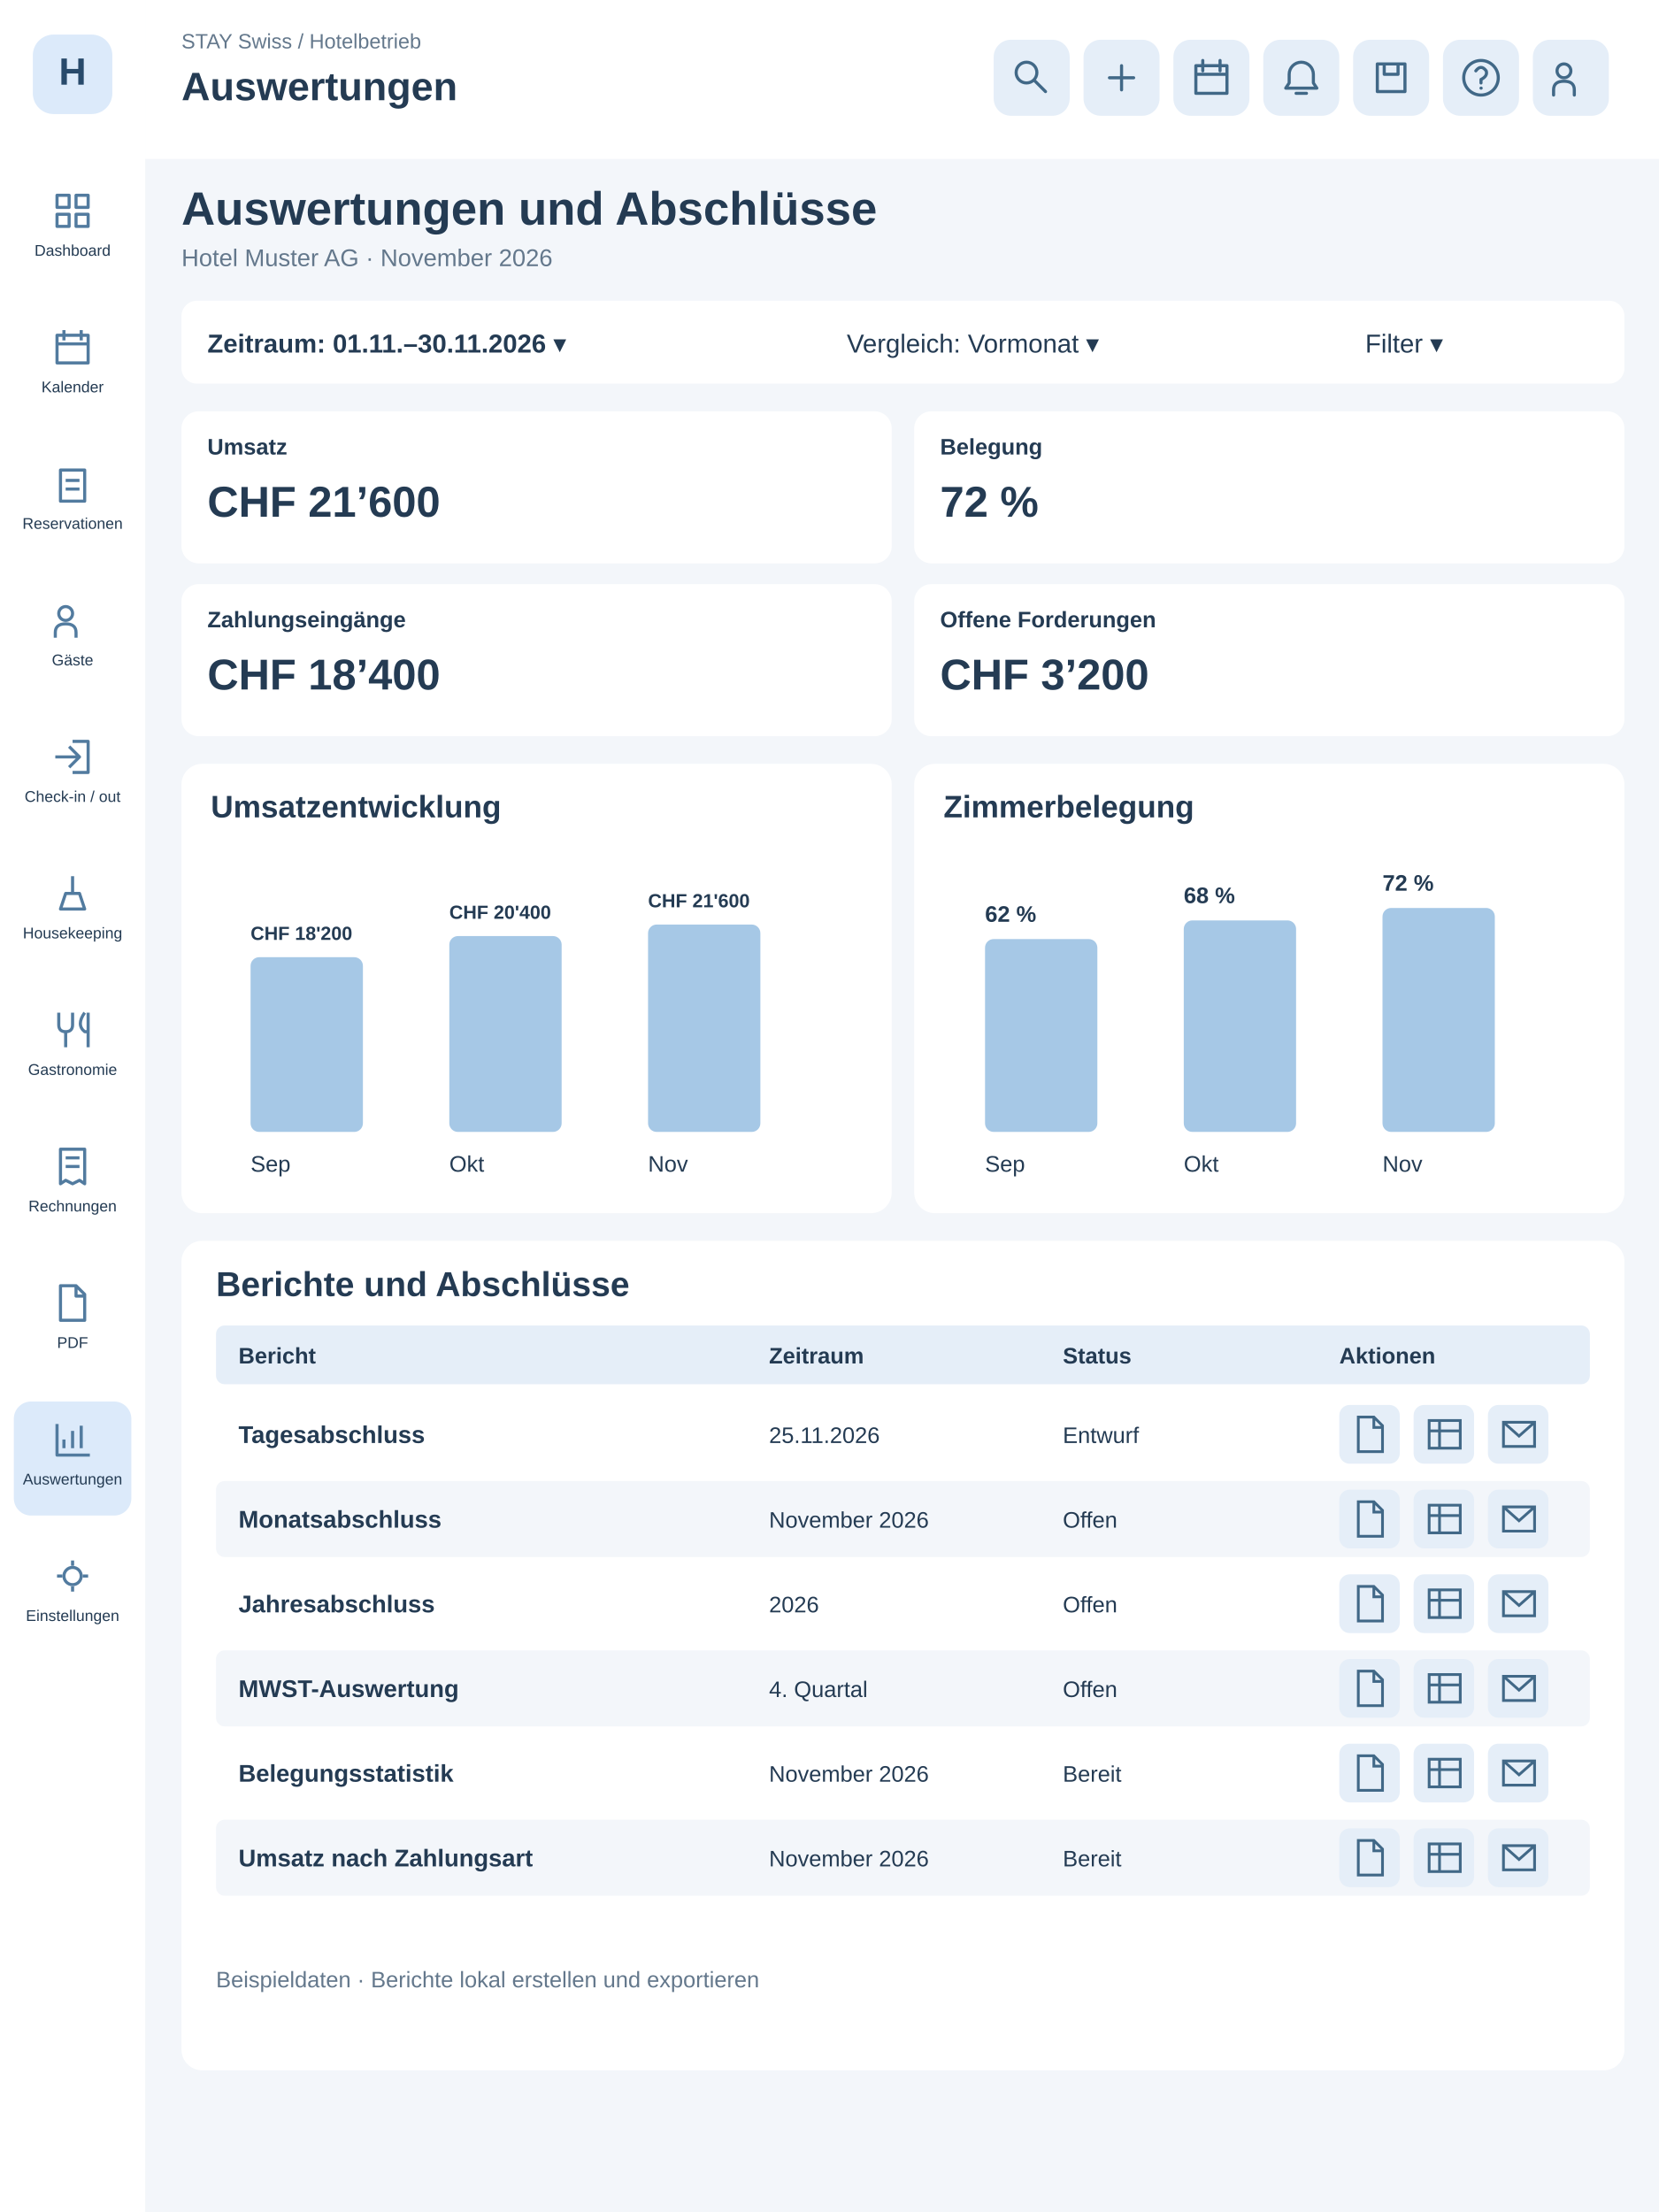
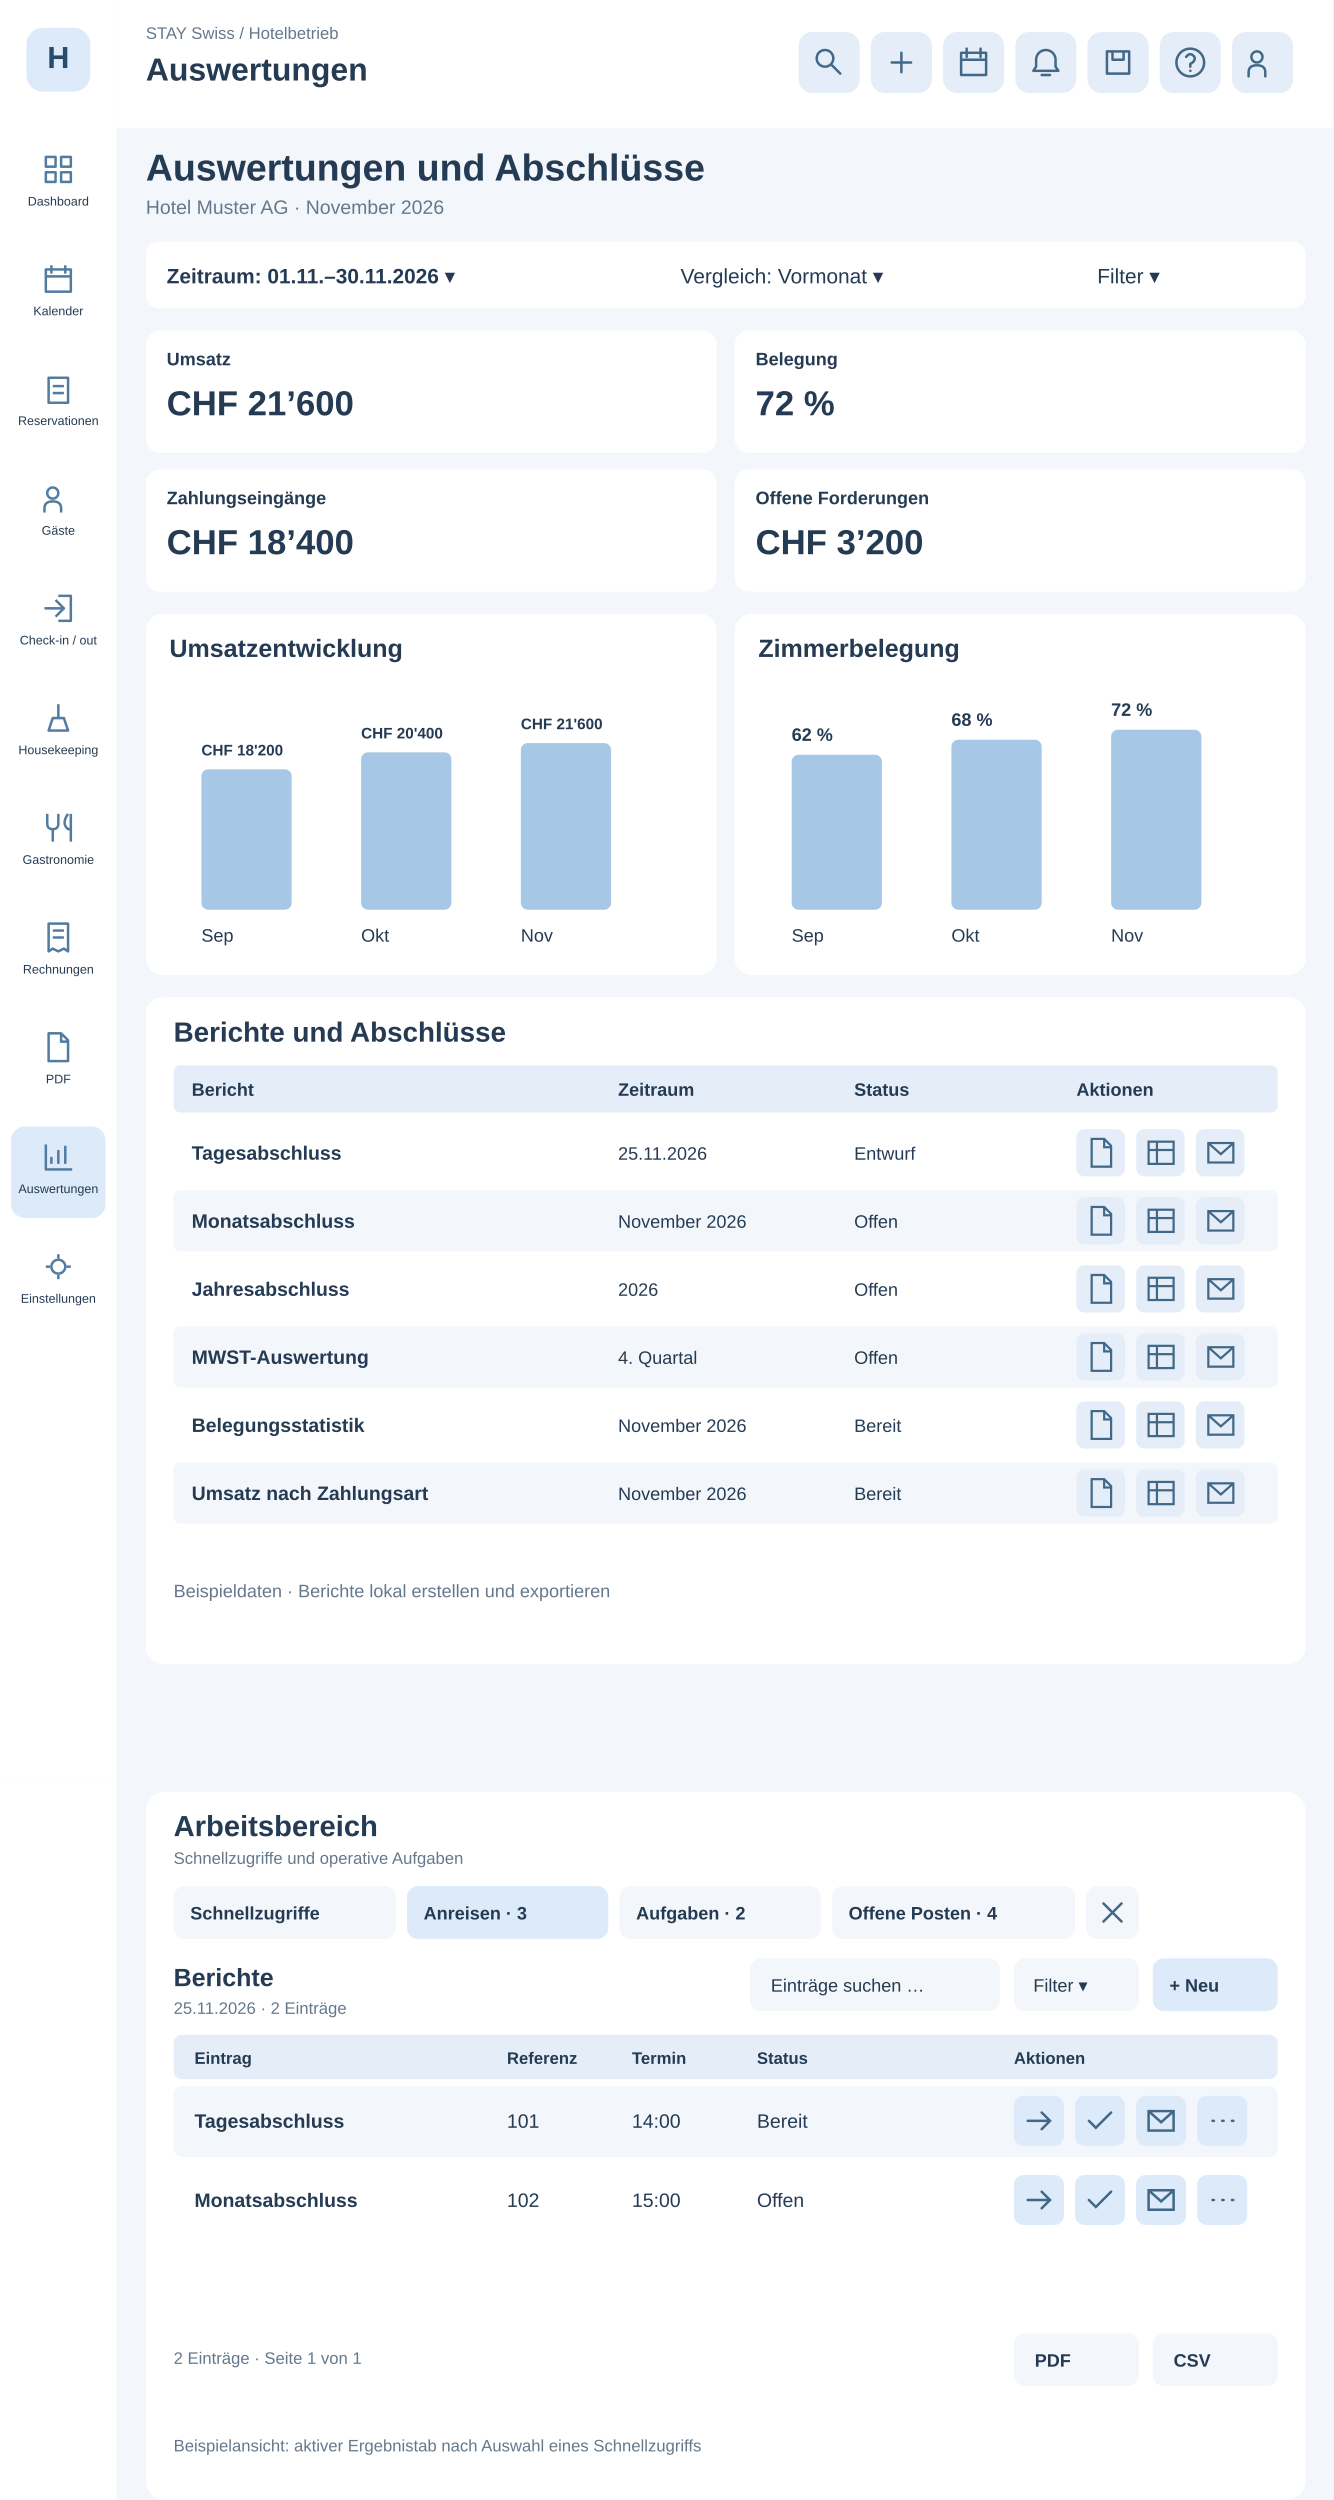
- <svg xmlns="http://www.w3.org/2000/svg" width="960" height="1280" viewBox="0 0 960 1280">
+ <svg xmlns="http://www.w3.org/2000/svg" width="960" height="1800" viewBox="0 0 960 1800">
  <style>.nav:hover rect,.quick:hover rect{fill:#c5dff4}</style>
  <rect width="960" height="1280" fill="#f3f6fa" />
  <rect width="84" height="1280" fill="#fff" />
  <rect x="19" y="20" width="46" height="46" rx="12" fill="#dceafa" />
  <text x="42" y="49" text-anchor="middle" font-family="Arial" font-weight="700" font-size="22" fill="#284a6b">H</text>
  <g class="nav" tabindex="0">
    <rect x="8" y="100" width="68" height="66" rx="10" fill="#fff" />
    <g transform="translate(30,110)" stroke="#527b9f" stroke-width="1.8" fill="none" stroke-linejoin="round">
      <path d="M3 3h7v7H3zM14 3h7v7h-7zM3 14h7v7H3zM14 14h7v7h-7z" />
    </g>
    <text x="42" y="148" text-anchor="middle" font-family="Arial" font-size="9" fill="#243b53">Dashboard</text>
  </g>
  <g class="nav" tabindex="0">
    <rect x="8" y="179" width="68" height="66" rx="10" fill="#fff" />
    <g transform="translate(30,189)" stroke="#527b9f" stroke-width="1.8" fill="none" stroke-linejoin="round">
      <path d="M3 5h18v16H3zM7 2v6M17 2v6M3 10h18" />
    </g>
    <text x="42" y="227" text-anchor="middle" font-family="Arial" font-size="9" fill="#243b53">Kalender</text>
  </g>
  <g class="nav" tabindex="0">
    <rect x="8" y="258" width="68" height="66" rx="10" fill="#fff" />
    <g transform="translate(30,268)" stroke="#527b9f" stroke-width="1.8" fill="none" stroke-linejoin="round">
      <path d="M5 4h14v18H5zM8 10h8M8 15h8" />
    </g>
    <text x="42" y="306" text-anchor="middle" font-family="Arial" font-size="9" fill="#243b53">Reservationen</text>
  </g>
  <g class="nav" tabindex="0">
    <rect x="8" y="337" width="68" height="66" rx="10" fill="#fff" />
    <g transform="translate(30,347)" stroke="#527b9f" stroke-width="1.8" fill="none" stroke-linejoin="round">
      <path d="M8 12a4 4 0 1 0 0-8a4 4 0 1 0 0 8M2 22v-3q0-5 6-5t6 5v3" />
    </g>
    <text x="42" y="385" text-anchor="middle" font-family="Arial" font-size="9" fill="#243b53">Gäste</text>
  </g>
  <g class="nav" tabindex="0">
    <rect x="8" y="416" width="68" height="66" rx="10" fill="#fff" />
    <g transform="translate(30,426)" stroke="#527b9f" stroke-width="1.8" fill="none" stroke-linejoin="round">
      <path d="M12 3h9v18h-9M2 12h14M10 6l6 6-6 6" />
    </g>
    <text x="42" y="464" text-anchor="middle" font-family="Arial" font-size="9" fill="#243b53">Check-in / out</text>
  </g>
  <g class="nav" tabindex="0">
    <rect x="8" y="495" width="68" height="66" rx="10" fill="#fff" />
    <g transform="translate(30,505)" stroke="#527b9f" stroke-width="1.8" fill="none" stroke-linejoin="round">
      <path d="M5 21h14l-3-9H8zM12 12V2" />
    </g>
    <text x="42" y="543" text-anchor="middle" font-family="Arial" font-size="9" fill="#243b53">Housekeeping</text>
  </g>
  <g class="nav" tabindex="0">
    <rect x="8" y="574" width="68" height="66" rx="10" fill="#fff" />
    <g transform="translate(30,584)" stroke="#527b9f" stroke-width="1.8" fill="none" stroke-linejoin="round">
      <path d="M4 2v7q0 4 4 4t4-4V2M8 13v9M19 2q-5 7 0 11h2M21 2v20" />
    </g>
    <text x="42" y="622" text-anchor="middle" font-family="Arial" font-size="9" fill="#243b53">Gastronomie</text>
  </g>
  <g class="nav" tabindex="0">
    <rect x="8" y="653" width="68" height="66" rx="10" fill="#fff" />
    <g transform="translate(30,663)" stroke="#527b9f" stroke-width="1.8" fill="none" stroke-linejoin="round">
      <path d="M5 2h14v20l-3-2-4 2-4-2-3 2zM8 7h8M8 12h8" />
    </g>
    <text x="42" y="701" text-anchor="middle" font-family="Arial" font-size="9" fill="#243b53">Rechnungen</text>
  </g>
  <g class="nav" tabindex="0">
    <rect x="8" y="732" width="68" height="66" rx="10" fill="#fff" />
    <g transform="translate(30,742)" stroke="#527b9f" stroke-width="1.8" fill="none" stroke-linejoin="round">
      <path d="M5 2h9l5 5v15H5zM14 2v6h5" />
    </g>
    <text x="42" y="780" text-anchor="middle" font-family="Arial" font-size="9" fill="#243b53">PDF</text>
  </g>
  <g class="nav" tabindex="0">
    <rect x="8" y="811" width="68" height="66" rx="10" fill="#dceafa" />
    <g transform="translate(30,821)" stroke="#527b9f" stroke-width="1.8" fill="none" stroke-linejoin="round">
      <path d="M3 3v18h19M7 17v-5M12 17V7M17 17V4" />
    </g>
    <text x="42" y="859" text-anchor="middle" font-family="Arial" font-size="9" fill="#243b53">Auswertungen</text>
  </g>
  <g class="nav" tabindex="0">
    <rect x="8" y="890" width="68" height="66" rx="10" fill="#fff" />
    <g transform="translate(30,900)" stroke="#527b9f" stroke-width="1.8" fill="none" stroke-linejoin="round">
      <path d="M12 3v3M12 18v3M3 12h3M18 12h3M12 7a5 5 0 1 0 0 10a5 5 0 1 0 0-10" />
    </g>
    <text x="42" y="938" text-anchor="middle" font-family="Arial" font-size="9" fill="#243b53">Einstellungen</text>
  </g>
  <rect x="84" width="876" height="92" fill="#fff" />
  <text x="105" y="28" font-family="Arial" font-size="12" fill="#64788c">STAY Swiss / Hotelbetrieb</text>
  <text x="105" y="58" font-family="Arial" font-size="23" font-weight="700" fill="#243b53">Auswertungen</text>
  <g class="quick" tabindex="0">
    <rect x="575" y="23" width="44" height="44" rx="10" fill="#e5eef8" />
    <g transform="translate(585,33)" stroke="#416887" stroke-width="1.8" fill="none" stroke-linecap="round" stroke-linejoin="round">
      <path d="M14 14l6 6M15 9a6 6 0 1 0-12 0a6 6 0 1 0 12 0" />
    </g>
  </g>
  <g class="quick" tabindex="0">
    <rect x="627" y="23" width="44" height="44" rx="10" fill="#e5eef8" />
    <g transform="translate(637,33)" stroke="#416887" stroke-width="1.8" fill="none" stroke-linecap="round" stroke-linejoin="round">
      <path d="M12 5v14M5 12h14" />
    </g>
  </g>
  <g class="quick" tabindex="0">
    <rect x="679" y="23" width="44" height="44" rx="10" fill="#e5eef8" />
    <g transform="translate(689,33)" stroke="#416887" stroke-width="1.8" fill="none" stroke-linecap="round" stroke-linejoin="round">
      <path d="M3 5h18v16H3zM7 2v6M17 2v6M3 10h18" />
    </g>
  </g>
  <g class="quick" tabindex="0">
    <rect x="731" y="23" width="44" height="44" rx="10" fill="#e5eef8" />
    <g transform="translate(741,33)" stroke="#416887" stroke-width="1.8" fill="none" stroke-linecap="round" stroke-linejoin="round">
      <path d="M12 3a7 7 0 0 0-7 7v5l-2 3h18l-2-3v-5a7 7 0 0 0-7-7M9 21h6" />
    </g>
  </g>
  <g class="quick" tabindex="0">
    <rect x="783" y="23" width="44" height="44" rx="10" fill="#e5eef8" />
    <g transform="translate(793,33)" stroke="#416887" stroke-width="1.8" fill="none" stroke-linecap="round" stroke-linejoin="round">
      <path d="M4 4h16v16H4zM8 4v6h8V4" />
    </g>
  </g>
  <g class="quick" tabindex="0">
    <rect x="835" y="23" width="44" height="44" rx="10" fill="#e5eef8" />
    <g transform="translate(845,33)" stroke="#416887" stroke-width="1.8" fill="none" stroke-linecap="round" stroke-linejoin="round">
      <path d="M12 2a10 10 0 1 0 0 20a10 10 0 1 0 0-20M9 8q3-4 6 0q1 3-3 5v2M12 18h.1" />
    </g>
  </g>
  <g class="quick" tabindex="0">
    <rect x="887" y="23" width="44" height="44" rx="10" fill="#e5eef8" />
    <g transform="translate(897,33)" stroke="#416887" stroke-width="1.8" fill="none" stroke-linecap="round" stroke-linejoin="round">
      <path d="M8 12a4 4 0 1 0 0-8a4 4 0 1 0 0 8M2 22v-3q0-5 6-5t6 5v3" />
    </g>
  </g>
  <text x="105" y="130" font-family="Arial" font-size="27" font-weight="700" fill="#243b53">Auswertungen und Abschlüsse</text>
  <text x="105" y="154" font-family="Arial" font-size="14" font-weight="400" fill="#64788c">Hotel Muster AG · November 2026</text>
  <rect x="105" y="174" width="835" height="48" rx="9" fill="#fff" />
  <text x="120" y="204" font-family="Arial" font-size="15" font-weight="600" fill="#243b53">Zeitraum: 01.11.–30.11.2026  ▾</text>
  <text x="490" y="204" font-family="Arial" font-size="15" font-weight="400" fill="#243b53">Vergleich: Vormonat  ▾</text>
  <text x="790" y="204" font-family="Arial" font-size="15" font-weight="400" fill="#243b53">Filter  ▾</text>
  <rect x="105" y="238" width="411" height="88" rx="10" fill="#fff" />
  <text x="120" y="263" font-family="Arial" font-size="13" font-weight="600" fill="#243b53">Umsatz</text>
  <text x="120" y="299" font-family="Arial" font-size="25" font-weight="700" fill="#243b53">CHF 21’600</text>
  <rect x="529" y="238" width="411" height="88" rx="10" fill="#fff" />
  <text x="544" y="263" font-family="Arial" font-size="13" font-weight="600" fill="#243b53">Belegung</text>
  <text x="544" y="299" font-family="Arial" font-size="25" font-weight="700" fill="#243b53">72 %</text>
  <rect x="105" y="338" width="411" height="88" rx="10" fill="#fff" />
  <text x="120" y="363" font-family="Arial" font-size="13" font-weight="600" fill="#243b53">Zahlungseingänge</text>
  <text x="120" y="399" font-family="Arial" font-size="25" font-weight="700" fill="#243b53">CHF 18’400</text>
  <rect x="529" y="338" width="411" height="88" rx="10" fill="#fff" />
  <text x="544" y="363" font-family="Arial" font-size="13" font-weight="600" fill="#243b53">Offene Forderungen</text>
  <text x="544" y="399" font-family="Arial" font-size="25" font-weight="700" fill="#243b53">CHF 3’200</text>
  <rect x="105" y="442" width="411" height="260" rx="12" fill="#fff" />
  <rect x="529" y="442" width="411" height="260" rx="12" fill="#fff" />
  <text x="122" y="473" font-family="Arial" font-size="18" font-weight="700" fill="#243b53">Umsatzentwicklung</text>
  <text x="546" y="473" font-family="Arial" font-size="18" font-weight="700" fill="#243b53">Zimmerbelegung</text>
  <rect x="145" y="553.889" width="65" height="101.111" rx="5" fill="#a6c8e6" />
  <text x="145" y="543.889" font-family="Arial" font-size="11" font-weight="600" fill="#243b53">CHF 18'200</text>
  <text x="145" y="678" font-family="Arial" font-size="13" font-weight="400" fill="#243b53">Sep</text>
  <rect x="260" y="541.667" width="65" height="113.333" rx="5" fill="#a6c8e6" />
  <text x="260" y="531.667" font-family="Arial" font-size="11" font-weight="600" fill="#243b53">CHF 20'400</text>
  <text x="260" y="678" font-family="Arial" font-size="13" font-weight="400" fill="#243b53">Okt</text>
  <rect x="375" y="535" width="65" height="120" rx="5" fill="#a6c8e6" />
  <text x="375" y="525" font-family="Arial" font-size="11" font-weight="600" fill="#243b53">CHF 21'600</text>
  <text x="375" y="678" font-family="Arial" font-size="13" font-weight="400" fill="#243b53">Nov</text>
  <rect x="570" y="543.4" width="65" height="111.6" rx="5" fill="#a6c8e6" />
  <text x="570" y="533.4" font-family="Arial" font-size="13" font-weight="600" fill="#243b53">62 %</text>
  <text x="570" y="678" font-family="Arial" font-size="13" font-weight="400" fill="#243b53">Sep</text>
  <rect x="685" y="532.6" width="65" height="122.4" rx="5" fill="#a6c8e6" />
  <text x="685" y="522.6" font-family="Arial" font-size="13" font-weight="600" fill="#243b53">68 %</text>
  <text x="685" y="678" font-family="Arial" font-size="13" font-weight="400" fill="#243b53">Okt</text>
  <rect x="800" y="525.4" width="65" height="129.6" rx="5" fill="#a6c8e6" />
  <text x="800" y="515.4" font-family="Arial" font-size="13" font-weight="600" fill="#243b53">72 %</text>
  <text x="800" y="678" font-family="Arial" font-size="13" font-weight="400" fill="#243b53">Nov</text>
  <rect x="105" y="718" width="835" height="480" rx="12" fill="#fff" />
  <text x="125" y="750" font-family="Arial" font-size="20" font-weight="700" fill="#243b53">Berichte und Abschlüsse</text>
  <rect x="125" y="767" width="795" height="34" rx="5" fill="#e5eef8" />
  <text x="138" y="789" font-family="Arial" font-size="13" font-weight="700" fill="#243b53">Bericht</text>
  <text x="445" y="789" font-family="Arial" font-size="13" font-weight="700" fill="#243b53">Zeitraum</text>
  <text x="615" y="789" font-family="Arial" font-size="13" font-weight="700" fill="#243b53">Status</text>
  <text x="775" y="789" font-family="Arial" font-size="13" font-weight="700" fill="#243b53">Aktionen</text>
  <rect x="125" y="808" width="795" height="44" rx="5" fill="#fff" />
  <text x="138" y="835" font-family="Arial" font-size="14" font-weight="600" fill="#243b53">Tagesabschluss</text>
  <text x="445" y="835" font-family="Arial" font-size="13" font-weight="400" fill="#243b53">25.11.2026</text>
  <text x="615" y="835" font-family="Arial" font-size="13" font-weight="400" fill="#243b53">Entwurf</text>
  <g>
    <rect x="775" y="813" width="35" height="34" rx="6" fill="#e5eef8" />
    <g transform="translate(781,818)" stroke="#416887" stroke-width="1.6" fill="none">
      <path d="M5 2h9l5 5v15H5zM14 2v6h5" />
    </g>
  </g>
  <g>
    <rect x="818" y="813" width="35" height="34" rx="6" fill="#e5eef8" />
    <g transform="translate(824,818)" stroke="#416887" stroke-width="1.6" fill="none">
      <path d="M3 4h18v16H3zM3 10h18M9 4v16" />
    </g>
  </g>
  <g>
    <rect x="861" y="813" width="35" height="34" rx="6" fill="#e5eef8" />
    <g transform="translate(867,818)" stroke="#416887" stroke-width="1.6" fill="none">
      <path d="M3 5h18v14H3zM3 5l9 8 9-8" />
    </g>
  </g>
  <rect x="125" y="857" width="795" height="44" rx="5" fill="#f3f6fa" />
  <text x="138" y="884" font-family="Arial" font-size="14" font-weight="600" fill="#243b53">Monatsabschluss</text>
  <text x="445" y="884" font-family="Arial" font-size="13" font-weight="400" fill="#243b53">November 2026</text>
  <text x="615" y="884" font-family="Arial" font-size="13" font-weight="400" fill="#243b53">Offen</text>
  <g>
    <rect x="775" y="862" width="35" height="34" rx="6" fill="#e5eef8" />
    <g transform="translate(781,867)" stroke="#416887" stroke-width="1.6" fill="none">
      <path d="M5 2h9l5 5v15H5zM14 2v6h5" />
    </g>
  </g>
  <g>
    <rect x="818" y="862" width="35" height="34" rx="6" fill="#e5eef8" />
    <g transform="translate(824,867)" stroke="#416887" stroke-width="1.6" fill="none">
      <path d="M3 4h18v16H3zM3 10h18M9 4v16" />
    </g>
  </g>
  <g>
    <rect x="861" y="862" width="35" height="34" rx="6" fill="#e5eef8" />
    <g transform="translate(867,867)" stroke="#416887" stroke-width="1.6" fill="none">
      <path d="M3 5h18v14H3zM3 5l9 8 9-8" />
    </g>
  </g>
  <rect x="125" y="906" width="795" height="44" rx="5" fill="#fff" />
  <text x="138" y="933" font-family="Arial" font-size="14" font-weight="600" fill="#243b53">Jahresabschluss</text>
  <text x="445" y="933" font-family="Arial" font-size="13" font-weight="400" fill="#243b53">2026</text>
  <text x="615" y="933" font-family="Arial" font-size="13" font-weight="400" fill="#243b53">Offen</text>
  <g>
    <rect x="775" y="911" width="35" height="34" rx="6" fill="#e5eef8" />
    <g transform="translate(781,916)" stroke="#416887" stroke-width="1.6" fill="none">
      <path d="M5 2h9l5 5v15H5zM14 2v6h5" />
    </g>
  </g>
  <g>
    <rect x="818" y="911" width="35" height="34" rx="6" fill="#e5eef8" />
    <g transform="translate(824,916)" stroke="#416887" stroke-width="1.6" fill="none">
      <path d="M3 4h18v16H3zM3 10h18M9 4v16" />
    </g>
  </g>
  <g>
    <rect x="861" y="911" width="35" height="34" rx="6" fill="#e5eef8" />
    <g transform="translate(867,916)" stroke="#416887" stroke-width="1.6" fill="none">
      <path d="M3 5h18v14H3zM3 5l9 8 9-8" />
    </g>
  </g>
  <rect x="125" y="955" width="795" height="44" rx="5" fill="#f3f6fa" />
  <text x="138" y="982" font-family="Arial" font-size="14" font-weight="600" fill="#243b53">MWST-Auswertung</text>
  <text x="445" y="982" font-family="Arial" font-size="13" font-weight="400" fill="#243b53">4. Quartal</text>
  <text x="615" y="982" font-family="Arial" font-size="13" font-weight="400" fill="#243b53">Offen</text>
  <g>
    <rect x="775" y="960" width="35" height="34" rx="6" fill="#e5eef8" />
    <g transform="translate(781,965)" stroke="#416887" stroke-width="1.6" fill="none">
      <path d="M5 2h9l5 5v15H5zM14 2v6h5" />
    </g>
  </g>
  <g>
    <rect x="818" y="960" width="35" height="34" rx="6" fill="#e5eef8" />
    <g transform="translate(824,965)" stroke="#416887" stroke-width="1.6" fill="none">
      <path d="M3 4h18v16H3zM3 10h18M9 4v16" />
    </g>
  </g>
  <g>
    <rect x="861" y="960" width="35" height="34" rx="6" fill="#e5eef8" />
    <g transform="translate(867,965)" stroke="#416887" stroke-width="1.6" fill="none">
      <path d="M3 5h18v14H3zM3 5l9 8 9-8" />
    </g>
  </g>
  <rect x="125" y="1004" width="795" height="44" rx="5" fill="#fff" />
  <text x="138" y="1031" font-family="Arial" font-size="14" font-weight="600" fill="#243b53">Belegungsstatistik</text>
  <text x="445" y="1031" font-family="Arial" font-size="13" font-weight="400" fill="#243b53">November 2026</text>
  <text x="615" y="1031" font-family="Arial" font-size="13" font-weight="400" fill="#243b53">Bereit</text>
  <g>
    <rect x="775" y="1009" width="35" height="34" rx="6" fill="#e5eef8" />
    <g transform="translate(781,1014)" stroke="#416887" stroke-width="1.6" fill="none">
      <path d="M5 2h9l5 5v15H5zM14 2v6h5" />
    </g>
  </g>
  <g>
    <rect x="818" y="1009" width="35" height="34" rx="6" fill="#e5eef8" />
    <g transform="translate(824,1014)" stroke="#416887" stroke-width="1.6" fill="none">
      <path d="M3 4h18v16H3zM3 10h18M9 4v16" />
    </g>
  </g>
  <g>
    <rect x="861" y="1009" width="35" height="34" rx="6" fill="#e5eef8" />
    <g transform="translate(867,1014)" stroke="#416887" stroke-width="1.6" fill="none">
      <path d="M3 5h18v14H3zM3 5l9 8 9-8" />
    </g>
  </g>
  <rect x="125" y="1053" width="795" height="44" rx="5" fill="#f3f6fa" />
  <text x="138" y="1080" font-family="Arial" font-size="14" font-weight="600" fill="#243b53">Umsatz nach Zahlungsart</text>
  <text x="445" y="1080" font-family="Arial" font-size="13" font-weight="400" fill="#243b53">November 2026</text>
  <text x="615" y="1080" font-family="Arial" font-size="13" font-weight="400" fill="#243b53">Bereit</text>
  <g>
    <rect x="775" y="1058" width="35" height="34" rx="6" fill="#e5eef8" />
    <g transform="translate(781,1063)" stroke="#416887" stroke-width="1.6" fill="none">
      <path d="M5 2h9l5 5v15H5zM14 2v6h5" />
    </g>
  </g>
  <g>
    <rect x="818" y="1058" width="35" height="34" rx="6" fill="#e5eef8" />
    <g transform="translate(824,1063)" stroke="#416887" stroke-width="1.6" fill="none">
      <path d="M3 4h18v16H3zM3 10h18M9 4v16" />
    </g>
  </g>
  <g>
    <rect x="861" y="1058" width="35" height="34" rx="6" fill="#e5eef8" />
    <g transform="translate(867,1063)" stroke="#416887" stroke-width="1.6" fill="none">
      <path d="M3 5h18v14H3zM3 5l9 8 9-8" />
    </g>
  </g>
  <text x="125" y="1150" font-family="Arial" font-size="13" font-weight="400" fill="#64788c">Beispieldaten · Berichte lokal erstellen und exportieren</text>
+   <rect x="0" y="1280" width="960" height="520" fill="#f3f6fa" />
+   <rect x="0" y="1280" width="84" height="520" fill="#fff" />
+   <g transform="translate(0,550)">
+     <rect x="105" y="740" width="835" height="510" rx="14" fill="#fff" />
+     <text x="125" y="772" font-family="Arial" font-size="21" font-weight="700" fill="#243b53">Arbeitsbereich</text>
+     <text x="125" y="792" font-family="Arial" font-size="12" font-weight="400" fill="#64788c">Schnellzugriffe und operative Aufgaben</text>
+     <g tabindex="0">
+       <rect x="125" y="808" width="160" height="38" rx="8" fill="#f3f6fa" />
+       <text x="137" y="832" font-family="Arial" font-size="13" font-weight="700" fill="#243b53">Schnellzugriffe</text>
+     </g>
+     <g tabindex="0">
+       <rect x="293" y="808" width="145" height="38" rx="8" fill="#dceafa" />
+       <text x="305" y="832" font-family="Arial" font-size="13" font-weight="700" fill="#243b53">Anreisen · 3</text>
+     </g>
+     <g tabindex="0">
+       <rect x="446" y="808" width="145" height="38" rx="8" fill="#f3f6fa" />
+       <text x="458" y="832" font-family="Arial" font-size="13" font-weight="700" fill="#243b53">Aufgaben · 2</text>
+     </g>
+     <g tabindex="0">
+       <rect x="599" y="808" width="175" height="38" rx="8" fill="#f3f6fa" />
+       <text x="611" y="832" font-family="Arial" font-size="13" font-weight="700" fill="#243b53">Offene Posten · 4</text>
+     </g>
+     <g>
+       <rect x="782" y="808" width="38" height="38" rx="8" fill="#f3f6fa" />
+       <path d="M794 820l14 14m0-14l-14 14" stroke="#416887" stroke-width="1.8" />
+     </g>
+     <text x="125" y="880" font-family="Arial" font-size="18" font-weight="700" fill="#243b53">Berichte</text>
+     <text x="125" y="900" font-family="Arial" font-size="12" font-weight="400" fill="#64788c">25.11.2026 · 2 Einträge</text>
+     <rect x="540" y="860" width="180" height="38" rx="8" fill="#f3f6fa" />
+     <text x="555" y="884" font-family="Arial" font-size="13" font-weight="400" fill="#243b53">Einträge suchen …</text>
+     <rect x="730" y="860" width="90" height="38" rx="8" fill="#f3f6fa" />
+     <text x="744" y="884" font-family="Arial" font-size="13" font-weight="400" fill="#243b53">Filter ▾</text>
+     <rect x="830" y="860" width="90" height="38" rx="8" fill="#dceafa" />
+     <text x="842" y="884" font-family="Arial" font-size="13" font-weight="700" fill="#243b53">+ Neu</text>
+     <rect x="125" y="915" width="795" height="32" rx="6" fill="#e5eef8" />
+     <text x="140" y="936" font-family="Arial" font-size="12" font-weight="700" fill="#243b53">Eintrag</text>
+     <text x="365" y="936" font-family="Arial" font-size="12" font-weight="700" fill="#243b53">Referenz</text>
+     <text x="455" y="936" font-family="Arial" font-size="12" font-weight="700" fill="#243b53">Termin</text>
+     <text x="545" y="936" font-family="Arial" font-size="12" font-weight="700" fill="#243b53">Status</text>
+     <text x="730" y="936" font-family="Arial" font-size="12" font-weight="700" fill="#243b53">Aktionen</text>
+     <rect x="125" y="952" width="795" height="51" rx="6" fill="#f3f6fa" />
+     <text x="140" y="982" font-family="Arial" font-size="14" font-weight="700" fill="#243b53">Tagesabschluss</text>
+     <text x="365" y="982" font-family="Arial" font-size="14" font-weight="400" fill="#243b53">101</text>
+     <text x="455" y="982" font-family="Arial" font-size="14" font-weight="400" fill="#243b53">14:00</text>
+     <text x="545" y="982" font-family="Arial" font-size="14" font-weight="400" fill="#243b53">Bereit</text>
+     <g tabindex="0">
+       <rect x="730" y="959" width="36" height="36" rx="7" fill="#dceafa" />
+       <g transform="translate(736,965)" stroke="#416887" stroke-width="1.8" stroke-linecap="round" fill="none">
+         <path d="M4 12h16M14 6l6 6-6 6" />
+       </g>
+     </g>
+     <g tabindex="0">
+       <rect x="774" y="959" width="36" height="36" rx="7" fill="#dceafa" />
+       <g transform="translate(780,965)" stroke="#416887" stroke-width="1.8" stroke-linecap="round" fill="none">
+         <path d="M4 12l5 5L20 6" />
+       </g>
+     </g>
+     <g tabindex="0">
+       <rect x="818" y="959" width="36" height="36" rx="7" fill="#dceafa" />
+       <g transform="translate(824,965)" stroke="#416887" stroke-width="1.8" stroke-linecap="round" fill="none">
+         <path d="M3 5h18v14H3zM3 5l9 8 9-8" />
+       </g>
+     </g>
+     <g tabindex="0">
+       <rect x="862" y="959" width="36" height="36" rx="7" fill="#dceafa" />
+       <g transform="translate(868,965)" stroke="#416887" stroke-width="1.8" stroke-linecap="round" fill="none">
+         <path d="M5 12h1M12 12h1M19 12h1" />
+       </g>
+     </g>
+     <rect x="125" y="1009" width="795" height="51" rx="6" fill="#fff" />
+     <text x="140" y="1039" font-family="Arial" font-size="14" font-weight="700" fill="#243b53">Monatsabschluss</text>
+     <text x="365" y="1039" font-family="Arial" font-size="14" font-weight="400" fill="#243b53">102</text>
+     <text x="455" y="1039" font-family="Arial" font-size="14" font-weight="400" fill="#243b53">15:00</text>
+     <text x="545" y="1039" font-family="Arial" font-size="14" font-weight="400" fill="#243b53">Offen</text>
+     <g tabindex="0">
+       <rect x="730" y="1016" width="36" height="36" rx="7" fill="#dceafa" />
+       <g transform="translate(736,1022)" stroke="#416887" stroke-width="1.8" stroke-linecap="round" fill="none">
+         <path d="M4 12h16M14 6l6 6-6 6" />
+       </g>
+     </g>
+     <g tabindex="0">
+       <rect x="774" y="1016" width="36" height="36" rx="7" fill="#dceafa" />
+       <g transform="translate(780,1022)" stroke="#416887" stroke-width="1.8" stroke-linecap="round" fill="none">
+         <path d="M4 12l5 5L20 6" />
+       </g>
+     </g>
+     <g tabindex="0">
+       <rect x="818" y="1016" width="36" height="36" rx="7" fill="#dceafa" />
+       <g transform="translate(824,1022)" stroke="#416887" stroke-width="1.8" stroke-linecap="round" fill="none">
+         <path d="M3 5h18v14H3zM3 5l9 8 9-8" />
+       </g>
+     </g>
+     <g tabindex="0">
+       <rect x="862" y="1016" width="36" height="36" rx="7" fill="#dceafa" />
+       <g transform="translate(868,1022)" stroke="#416887" stroke-width="1.8" stroke-linecap="round" fill="none">
+         <path d="M5 12h1M12 12h1M19 12h1" />
+       </g>
+     </g>
+     <text x="125" y="1152" font-family="Arial" font-size="12" font-weight="400" fill="#64788c">2 Einträge · Seite 1 von 1</text>
+     <rect x="730" y="1130" width="90" height="38" rx="8" fill="#f3f6fa" />
+     <text x="745" y="1154" font-family="Arial" font-size="13" font-weight="700" fill="#243b53">PDF</text>
+     <rect x="830" y="1130" width="90" height="38" rx="8" fill="#f3f6fa" />
+     <text x="845" y="1154" font-family="Arial" font-size="13" font-weight="700" fill="#243b53">CSV</text>
+     <text x="125" y="1215" font-family="Arial" font-size="12" font-weight="400" fill="#64788c">Beispielansicht: aktiver Ergebnistab nach Auswahl eines Schnellzugriffs</text>
+   </g>
</svg>
